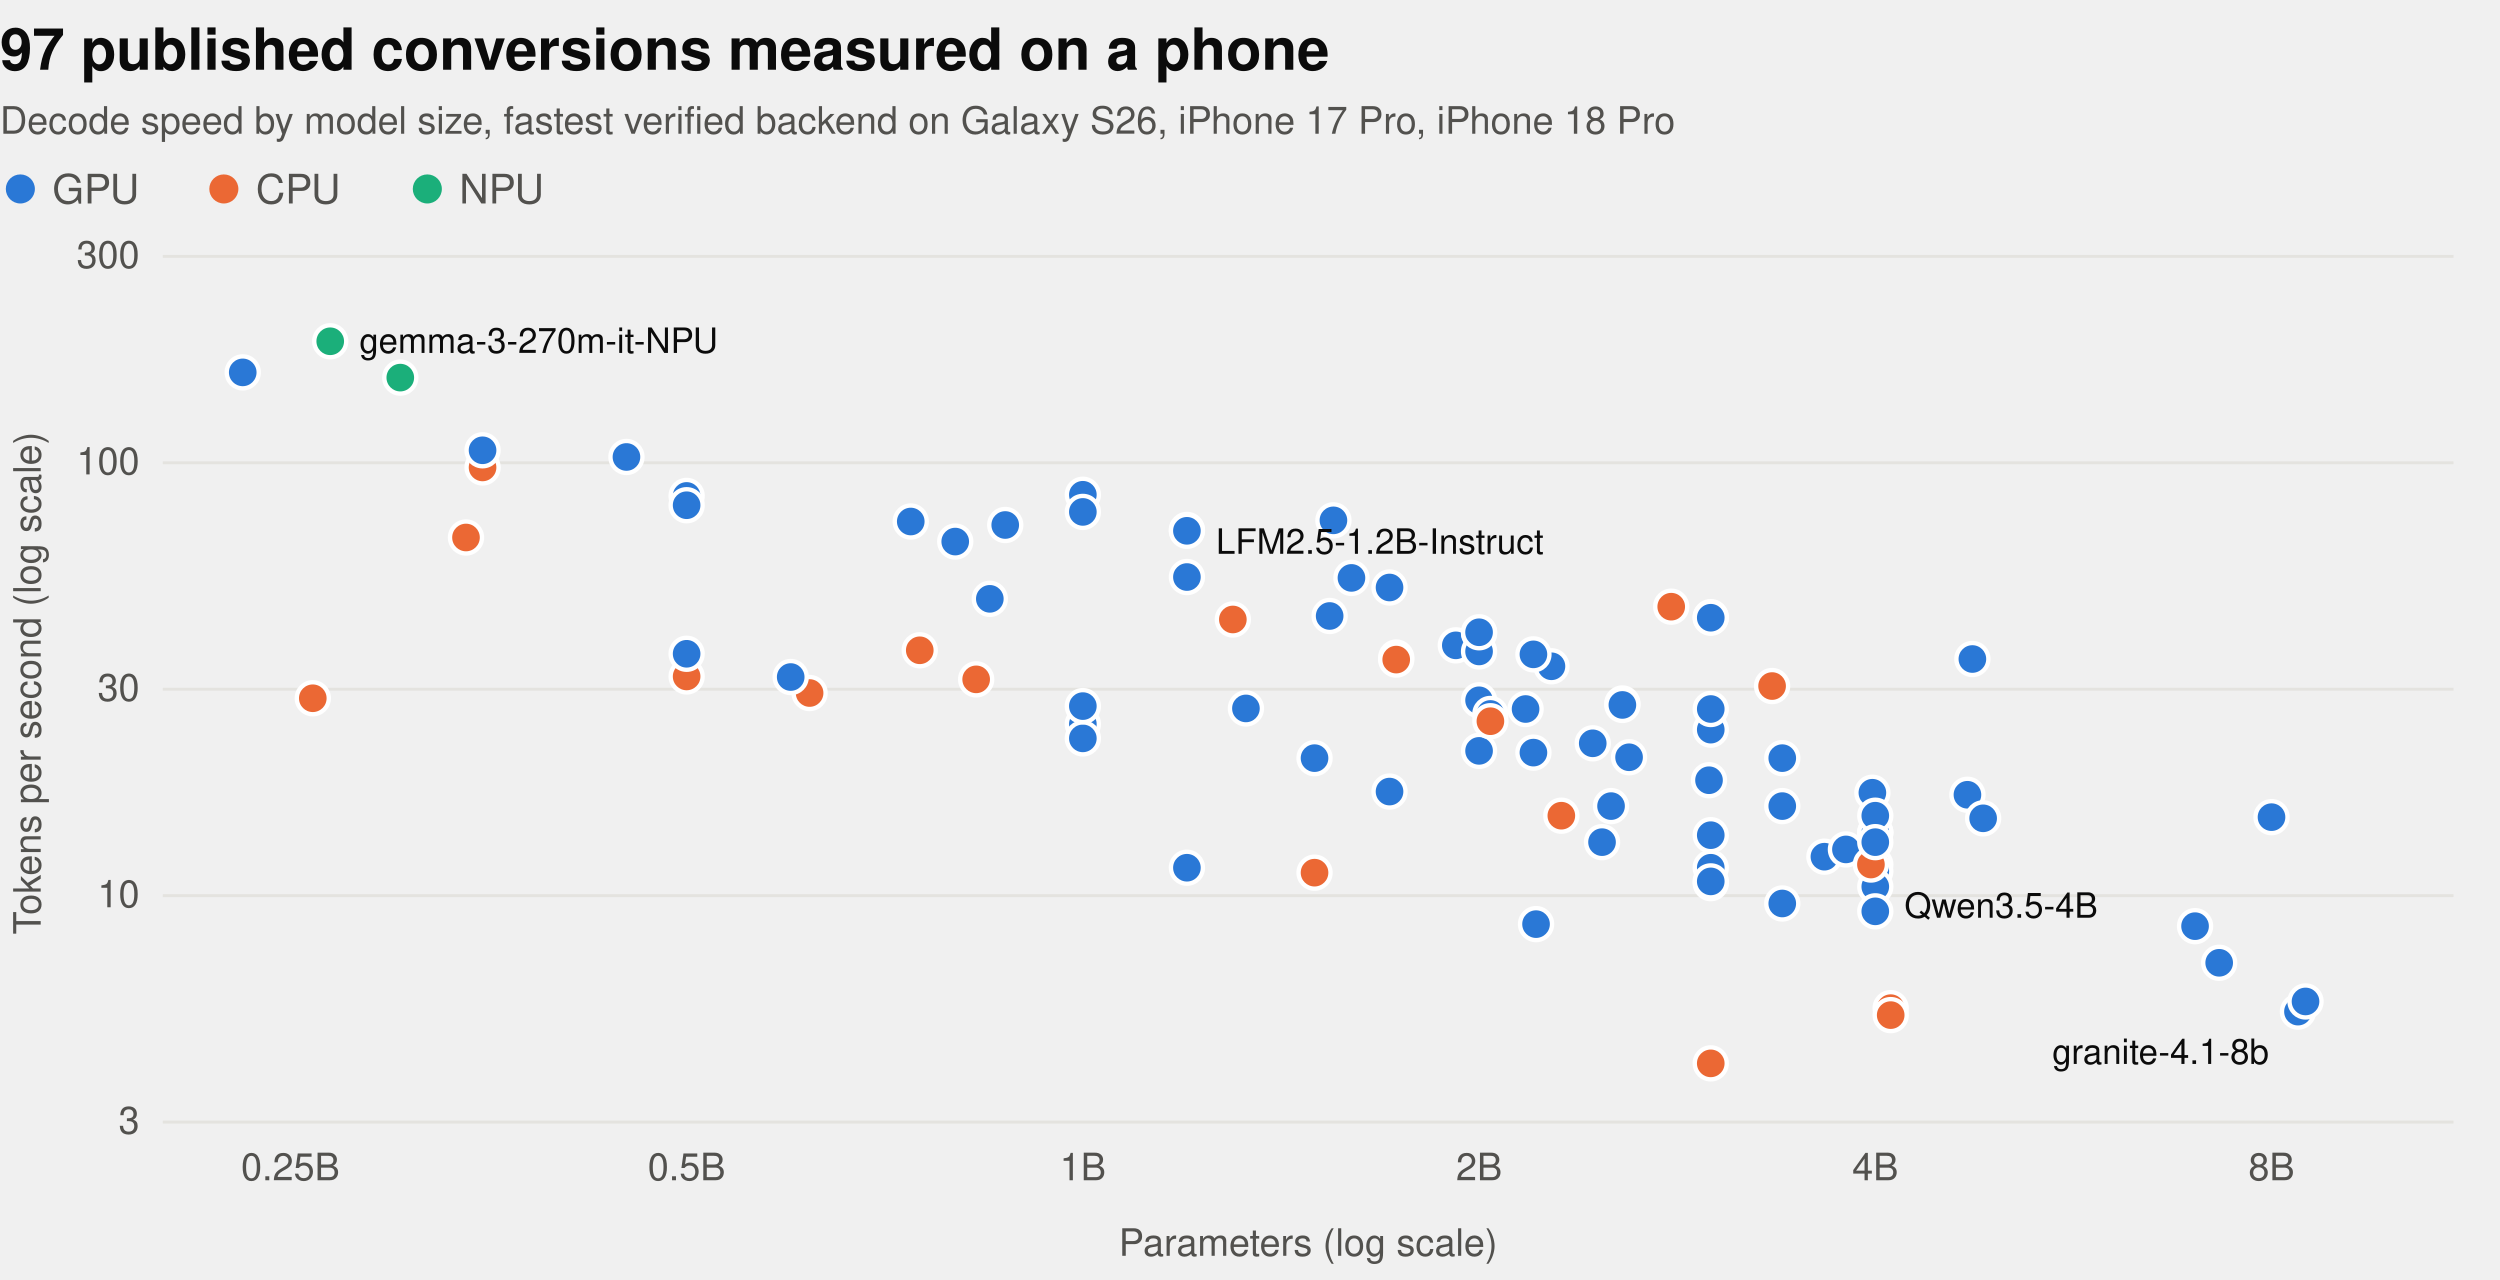
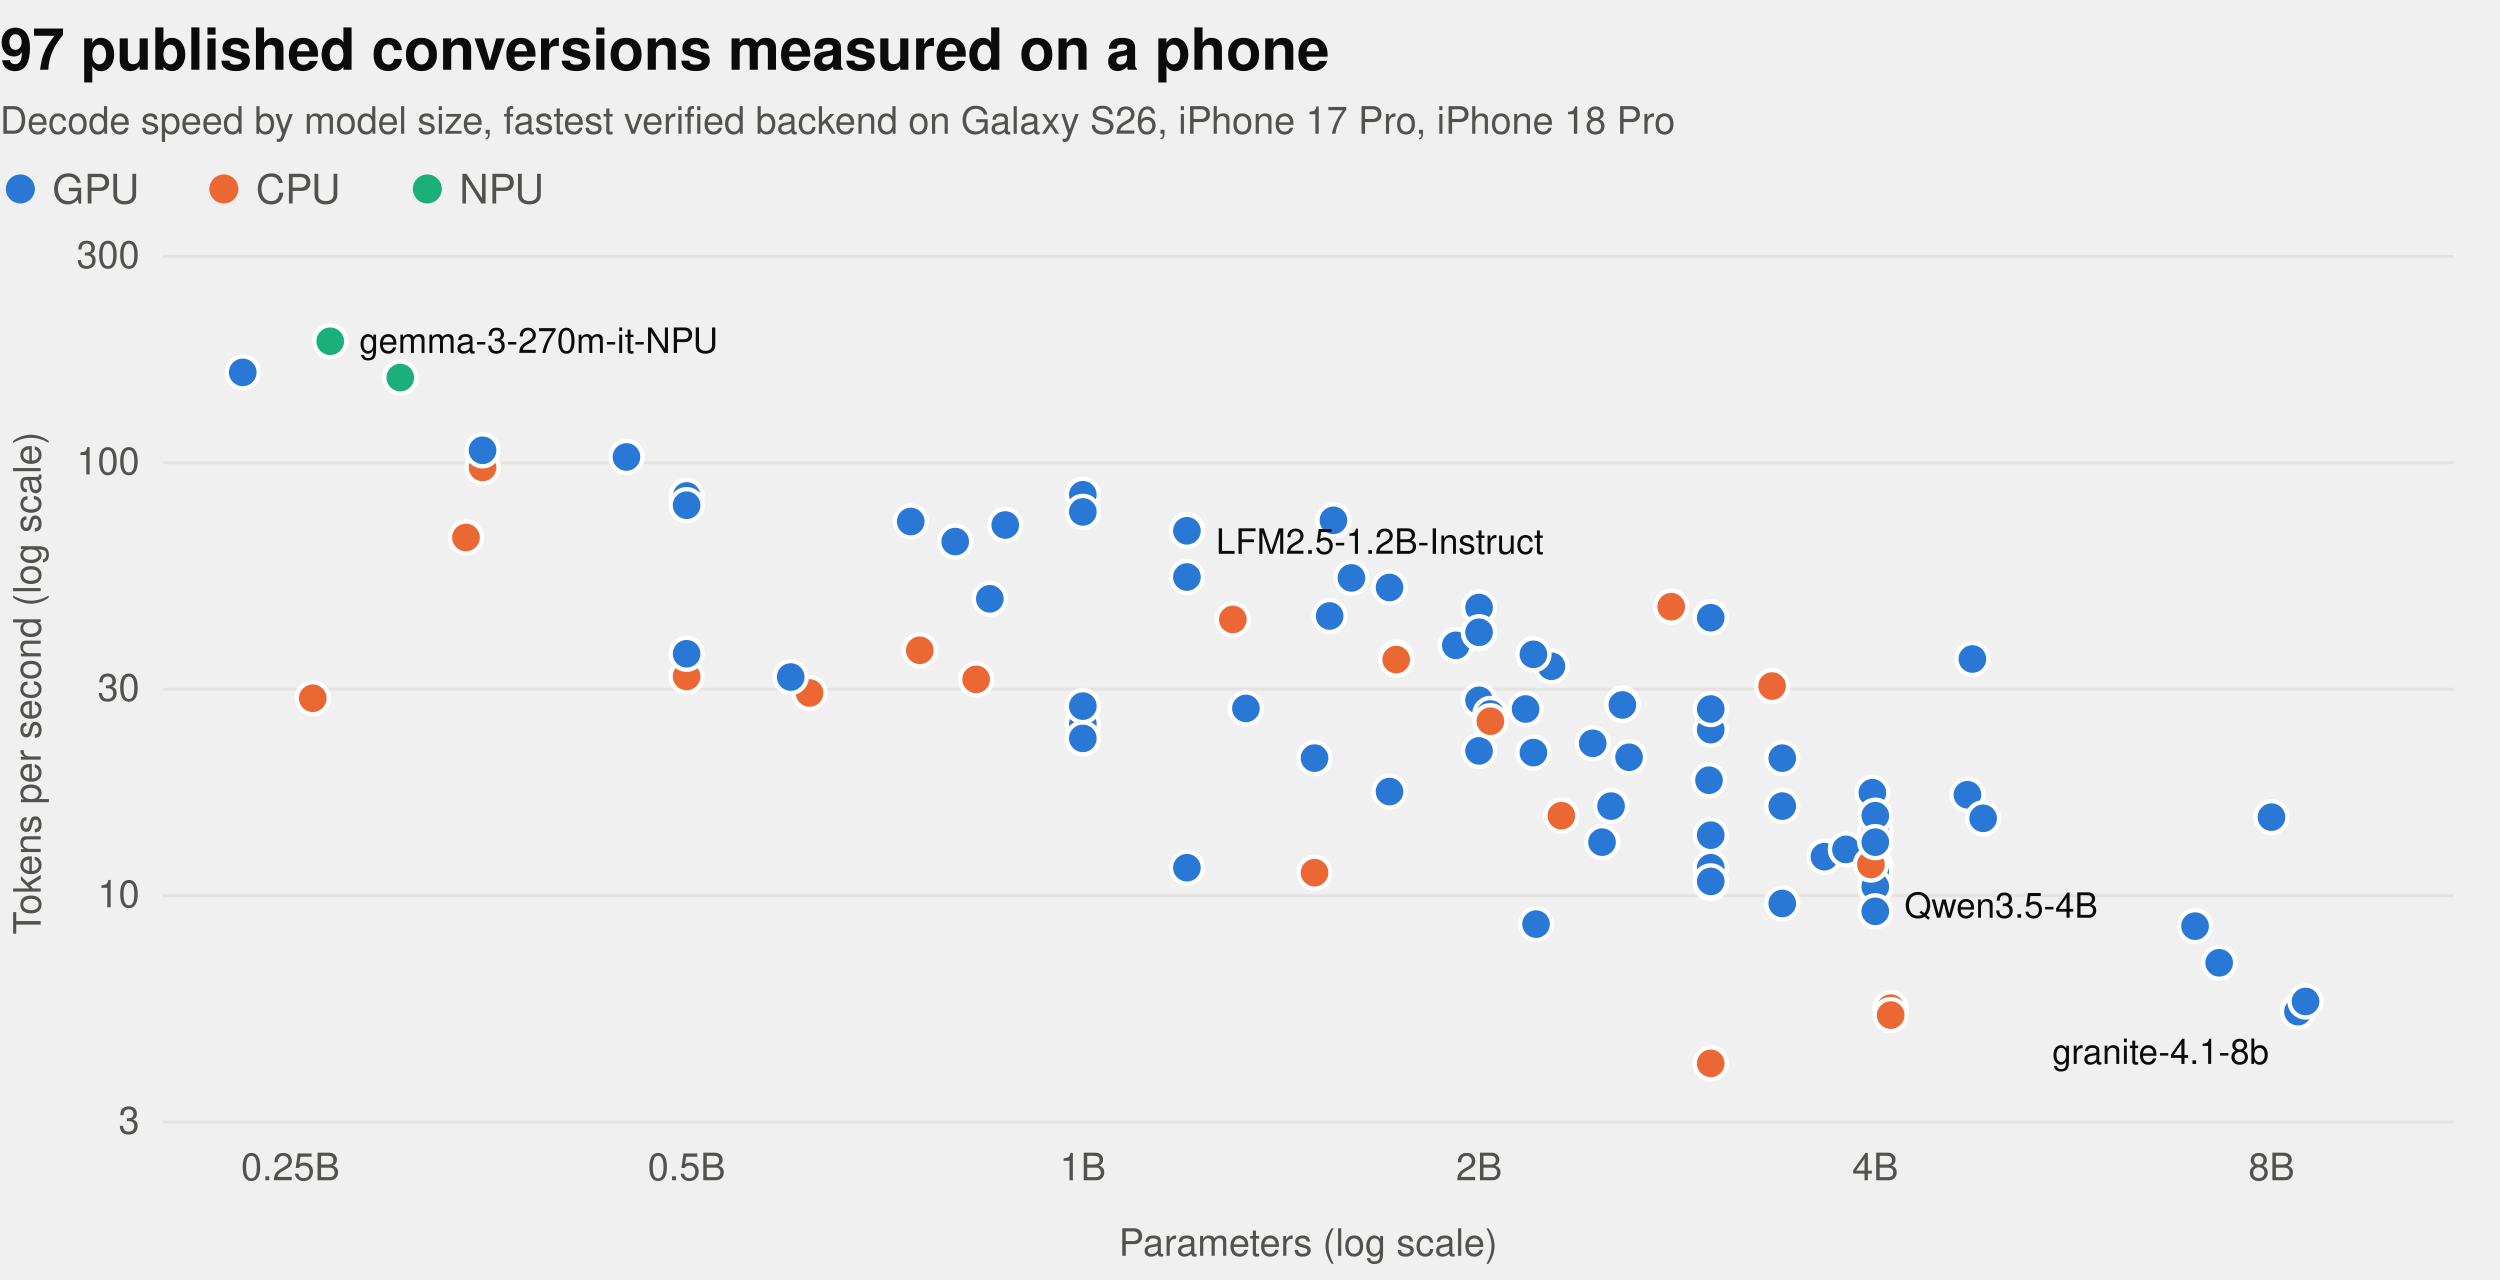
<svg xmlns="http://www.w3.org/2000/svg" viewBox="0 0 860 440" width="860" height="440" role="img" aria-labelledby="t d" font-family="-apple-system, BlinkMacSystemFont, 'Segoe UI', Helvetica, Arial, sans-serif">
  <text x="0.0" y="24.0" font-size="20" font-weight="600" fill="#0b0b0b" text-anchor="start">97 published conversions measured on a phone</text>
  <text x="0.0" y="46.0" font-size="13" font-weight="400" fill="#52514e" text-anchor="start">Decode speed by model size, fastest verified backend on Galaxy S26, iPhone 17 Pro, iPhone 18 Pro</text>
  <circle cx="7" cy="65" r="5" fill="#2a78d6" />
  <text x="18.0" y="70.0" font-size="14" font-weight="400" fill="#52514e" text-anchor="start">GPU</text>
  <circle cx="77" cy="65" r="5" fill="#eb6834" />
  <text x="88.0" y="70.0" font-size="14" font-weight="400" fill="#52514e" text-anchor="start">CPU</text>
  <circle cx="147" cy="65" r="5" fill="#1baf7a" />
  <text x="158.0" y="70.0" font-size="14" font-weight="400" fill="#52514e" text-anchor="start">NPU</text>
  <line x1="56" x2="844" y1="386.0" y2="386.0" stroke="#e4e3df" />
  <text x="48.0" y="390.0" font-size="13" font-weight="400" fill="#52514e" text-anchor="end">3</text>
  <line x1="56" x2="844" y1="308.1" y2="308.1" stroke="#e4e3df" />
  <text x="48.0" y="312.1" font-size="13" font-weight="400" fill="#52514e" text-anchor="end">10</text>
  <line x1="56" x2="844" y1="237.1" y2="237.1" stroke="#e4e3df" />
  <text x="48.0" y="241.1" font-size="13" font-weight="400" fill="#52514e" text-anchor="end">30</text>
  <line x1="56" x2="844" y1="159.2" y2="159.2" stroke="#e4e3df" />
  <text x="48.0" y="163.2" font-size="13" font-weight="400" fill="#52514e" text-anchor="end">100</text>
  <line x1="56" x2="844" y1="88.2" y2="88.2" stroke="#e4e3df" />
  <text x="48.0" y="92.2" font-size="13" font-weight="400" fill="#52514e" text-anchor="end">300</text>
  <text x="99.9" y="406.0" font-size="13" font-weight="400" fill="#52514e" text-anchor="middle">0.25B</text>
  <text x="236.2" y="406.0" font-size="13" font-weight="400" fill="#52514e" text-anchor="middle">0.5B</text>
  <text x="372.5" y="406.0" font-size="13" font-weight="400" fill="#52514e" text-anchor="middle">1B</text>
  <text x="508.8" y="406.0" font-size="13" font-weight="400" fill="#52514e" text-anchor="middle">2B</text>
  <text x="645.1" y="406.0" font-size="13" font-weight="400" fill="#52514e" text-anchor="middle">4B</text>
  <text x="781.4" y="406.0" font-size="13" font-weight="400" fill="#52514e" text-anchor="middle">8B</text>
  <text x="450.0" y="432.0" font-size="13" font-weight="400" fill="#52514e" text-anchor="middle">Parameters (log scale)</text>
  <text transform="translate(14 235.0) rotate(-90)" font-size="13" fill="#52514e" text-anchor="middle">Tokens per second (log scale)</text>
  <circle cx="83.5" cy="128.1" r="5.5" fill="#2a78d6" stroke="#ffffff" stroke-width="1.5" />
  <circle cx="113.6" cy="117.4" r="5.5" fill="#1baf7a" stroke="#ffffff" stroke-width="1.5" />
  <circle cx="137.7" cy="129.9" r="5.5" fill="#1baf7a" stroke="#ffffff" stroke-width="1.5" />
  <circle cx="166.0" cy="160.8" r="5.5" fill="#eb6834" stroke="#ffffff" stroke-width="1.5" />
  <circle cx="166.0" cy="154.9" r="5.5" fill="#2a78d6" stroke="#ffffff" stroke-width="1.5" />
  <circle cx="236.2" cy="232.7" r="5.5" fill="#eb6834" stroke="#ffffff" stroke-width="1.5" />
  <circle cx="236.2" cy="224.9" r="5.5" fill="#2a78d6" stroke="#ffffff" stroke-width="1.5" />
  <circle cx="313.3" cy="179.4" r="5.5" fill="#2a78d6" stroke="#ffffff" stroke-width="1.5" />
  <circle cx="372.5" cy="249.1" r="5.5" fill="#2a78d6" stroke="#ffffff" stroke-width="1.5" />
  <circle cx="372.5" cy="254.0" r="5.5" fill="#2a78d6" stroke="#ffffff" stroke-width="1.5" />
  <circle cx="372.5" cy="242.9" r="5.5" fill="#2a78d6" stroke="#ffffff" stroke-width="1.5" />
  <circle cx="408.3" cy="198.5" r="5.5" fill="#2a78d6" stroke="#ffffff" stroke-width="1.5" />
  <circle cx="408.3" cy="182.3" r="5.5" fill="#2a78d6" stroke="#ffffff" stroke-width="1.5" />
  <circle cx="408.3" cy="298.5" r="5.5" fill="#2a78d6" stroke="#ffffff" stroke-width="1.5" />
  <circle cx="428.6" cy="243.7" r="5.5" fill="#2a78d6" stroke="#ffffff" stroke-width="1.5" />
  <circle cx="452.2" cy="300.2" r="5.5" fill="#eb6834" stroke="#ffffff" stroke-width="1.5" />
  <circle cx="452.2" cy="260.8" r="5.5" fill="#2a78d6" stroke="#ffffff" stroke-width="1.5" />
  <circle cx="457.4" cy="211.9" r="5.5" fill="#2a78d6" stroke="#ffffff" stroke-width="1.5" />
  <circle cx="480.3" cy="226.2" r="5.5" fill="#eb6834" stroke="#ffffff" stroke-width="1.5" />
  <circle cx="480.3" cy="226.9" r="5.5" fill="#eb6834" stroke="#ffffff" stroke-width="1.5" />
  <circle cx="558.1" cy="242.0" r="5.5" fill="#2a78d6" stroke="#ffffff" stroke-width="1.5" />
  <circle cx="558.1" cy="242.5" r="5.5" fill="#2a78d6" stroke="#ffffff" stroke-width="1.5" />
  <circle cx="587.9" cy="268.4" r="5.5" fill="#2a78d6" stroke="#ffffff" stroke-width="1.5" />
  <circle cx="588.5" cy="298.5" r="5.5" fill="#2a78d6" stroke="#ffffff" stroke-width="1.5" />
  <circle cx="588.5" cy="212.3" r="5.5" fill="#2a78d6" stroke="#ffffff" stroke-width="1.5" />
  <circle cx="613.1" cy="260.8" r="5.5" fill="#2a78d6" stroke="#ffffff" stroke-width="1.5" />
  <circle cx="613.1" cy="277.3" r="5.5" fill="#2a78d6" stroke="#ffffff" stroke-width="1.5" />
  <circle cx="645.1" cy="297.4" r="5.5" fill="#eb6834" stroke="#ffffff" stroke-width="1.5" />
  <circle cx="645.1" cy="286.4" r="5.5" fill="#2a78d6" stroke="#ffffff" stroke-width="1.5" />
  <circle cx="645.1" cy="299.7" r="5.5" fill="#2a78d6" stroke="#ffffff" stroke-width="1.5" />
  <circle cx="645.1" cy="305.0" r="5.5" fill="#2a78d6" stroke="#ffffff" stroke-width="1.5" />
  <circle cx="790.5" cy="348.0" r="5.5" fill="#2a78d6" stroke="#ffffff" stroke-width="1.5" />
  <circle cx="793.1" cy="344.5" r="5.5" fill="#2a78d6" stroke="#ffffff" stroke-width="1.5" />
  <circle cx="278.5" cy="238.4" r="5.5" fill="#eb6834" stroke="#ffffff" stroke-width="1.5" />
  <circle cx="408.3" cy="182.6" r="5.5" fill="#2a78d6" stroke="#ffffff" stroke-width="1.5" />
  <circle cx="478.0" cy="272.3" r="5.5" fill="#2a78d6" stroke="#ffffff" stroke-width="1.5" />
  <circle cx="478.0" cy="202.1" r="5.5" fill="#2a78d6" stroke="#ffffff" stroke-width="1.5" />
  <circle cx="554.2" cy="277.3" r="5.5" fill="#2a78d6" stroke="#ffffff" stroke-width="1.5" />
  <circle cx="560.4" cy="260.5" r="5.5" fill="#2a78d6" stroke="#ffffff" stroke-width="1.5" />
  <circle cx="588.5" cy="287.3" r="5.5" fill="#2a78d6" stroke="#ffffff" stroke-width="1.5" />
  <circle cx="588.5" cy="303.8" r="5.5" fill="#2a78d6" stroke="#ffffff" stroke-width="1.5" />
  <circle cx="588.5" cy="365.8" r="5.5" fill="#eb6834" stroke="#ffffff" stroke-width="1.5" />
  <circle cx="588.5" cy="212.5" r="5.5" fill="#2a78d6" stroke="#ffffff" stroke-width="1.5" />
  <circle cx="588.5" cy="251.0" r="5.5" fill="#2a78d6" stroke="#ffffff" stroke-width="1.5" />
  <circle cx="613.1" cy="310.8" r="5.5" fill="#2a78d6" stroke="#ffffff" stroke-width="1.5" />
  <circle cx="627.6" cy="294.7" r="5.5" fill="#2a78d6" stroke="#ffffff" stroke-width="1.5" />
  <circle cx="635.0" cy="292.2" r="5.5" fill="#2a78d6" stroke="#ffffff" stroke-width="1.5" />
  <circle cx="643.6" cy="297.4" r="5.5" fill="#eb6834" stroke="#ffffff" stroke-width="1.5" />
  <circle cx="644.1" cy="272.7" r="5.5" fill="#2a78d6" stroke="#ffffff" stroke-width="1.5" />
  <circle cx="645.1" cy="286.4" r="5.5" fill="#2a78d6" stroke="#ffffff" stroke-width="1.5" />
  <circle cx="645.1" cy="313.5" r="5.5" fill="#2a78d6" stroke="#ffffff" stroke-width="1.5" />
  <circle cx="645.1" cy="280.6" r="5.5" fill="#2a78d6" stroke="#ffffff" stroke-width="1.5" />
  <circle cx="650.4" cy="346.8" r="5.5" fill="#eb6834" stroke="#ffffff" stroke-width="1.5" />
  <circle cx="650.4" cy="349.2" r="5.5" fill="#eb6834" stroke="#ffffff" stroke-width="1.5" />
  <circle cx="755.1" cy="318.6" r="5.5" fill="#2a78d6" stroke="#ffffff" stroke-width="1.5" />
  <circle cx="763.4" cy="331.2" r="5.5" fill="#2a78d6" stroke="#ffffff" stroke-width="1.5" />
  <circle cx="781.4" cy="281.1" r="5.5" fill="#2a78d6" stroke="#ffffff" stroke-width="1.5" />
  <circle cx="107.6" cy="240.2" r="5.5" fill="#eb6834" stroke="#ffffff" stroke-width="1.5" />
  <circle cx="215.5" cy="157.2" r="5.5" fill="#2a78d6" stroke="#ffffff" stroke-width="1.5" />
  <circle cx="236.2" cy="170.6" r="5.5" fill="#2a78d6" stroke="#ffffff" stroke-width="1.5" />
  <circle cx="236.2" cy="173.8" r="5.5" fill="#2a78d6" stroke="#ffffff" stroke-width="1.5" />
  <circle cx="328.6" cy="186.3" r="5.5" fill="#2a78d6" stroke="#ffffff" stroke-width="1.5" />
  <circle cx="340.5" cy="206.0" r="5.5" fill="#2a78d6" stroke="#ffffff" stroke-width="1.5" />
  <circle cx="345.8" cy="180.6" r="5.5" fill="#2a78d6" stroke="#ffffff" stroke-width="1.5" />
  <circle cx="372.5" cy="170.2" r="5.5" fill="#2a78d6" stroke="#ffffff" stroke-width="1.5" />
  <circle cx="372.5" cy="176.1" r="5.5" fill="#2a78d6" stroke="#ffffff" stroke-width="1.5" />
  <circle cx="424.1" cy="213.1" r="5.5" fill="#eb6834" stroke="#ffffff" stroke-width="1.5" />
  <circle cx="458.7" cy="179.0" r="5.5" fill="#2a78d6" stroke="#ffffff" stroke-width="1.5" />
  <circle cx="464.9" cy="198.8" r="5.5" fill="#2a78d6" stroke="#ffffff" stroke-width="1.5" />
  <circle cx="500.8" cy="222.0" r="5.5" fill="#2a78d6" stroke="#ffffff" stroke-width="1.5" />
  <circle cx="508.8" cy="217.8" r="5.5" fill="#2a78d6" stroke="#ffffff" stroke-width="1.5" />
  <circle cx="508.8" cy="258.3" r="5.5" fill="#2a78d6" stroke="#ffffff" stroke-width="1.5" />
  <circle cx="508.8" cy="240.9" r="5.5" fill="#2a78d6" stroke="#ffffff" stroke-width="1.5" />
-   <circle cx="508.8" cy="224.1" r="5.5" fill="#2a78d6" stroke="#ffffff" stroke-width="1.5" />
+   <circle cx="508.8" cy="209.0" r="5.5" fill="#2a78d6" stroke="#ffffff" stroke-width="1.5" />
  <circle cx="527.5" cy="258.9" r="5.5" fill="#2a78d6" stroke="#ffffff" stroke-width="1.5" />
  <circle cx="533.7" cy="229.2" r="5.5" fill="#2a78d6" stroke="#ffffff" stroke-width="1.5" />
  <circle cx="547.9" cy="255.7" r="5.5" fill="#2a78d6" stroke="#ffffff" stroke-width="1.5" />
  <circle cx="551.1" cy="289.7" r="5.5" fill="#2a78d6" stroke="#ffffff" stroke-width="1.5" />
  <circle cx="588.5" cy="243.9" r="5.5" fill="#2a78d6" stroke="#ffffff" stroke-width="1.5" />
  <circle cx="609.6" cy="236.0" r="5.5" fill="#eb6834" stroke="#ffffff" stroke-width="1.5" />
  <circle cx="645.1" cy="289.7" r="5.5" fill="#2a78d6" stroke="#ffffff" stroke-width="1.5" />
  <circle cx="676.8" cy="273.4" r="5.5" fill="#2a78d6" stroke="#ffffff" stroke-width="1.5" />
  <circle cx="678.5" cy="226.7" r="5.5" fill="#2a78d6" stroke="#ffffff" stroke-width="1.5" />
  <circle cx="682.2" cy="281.5" r="5.5" fill="#2a78d6" stroke="#ffffff" stroke-width="1.5" />
  <circle cx="160.3" cy="184.9" r="5.5" fill="#eb6834" stroke="#ffffff" stroke-width="1.5" />
  <circle cx="272.0" cy="232.9" r="5.5" fill="#2a78d6" stroke="#ffffff" stroke-width="1.5" />
  <circle cx="316.4" cy="223.7" r="5.5" fill="#eb6834" stroke="#ffffff" stroke-width="1.5" />
  <circle cx="335.8" cy="233.7" r="5.5" fill="#eb6834" stroke="#ffffff" stroke-width="1.5" />
  <circle cx="508.8" cy="217.5" r="5.5" fill="#2a78d6" stroke="#ffffff" stroke-width="1.5" />
  <circle cx="512.7" cy="245.6" r="5.5" fill="#2a78d6" stroke="#ffffff" stroke-width="1.5" />
  <circle cx="512.7" cy="248.1" r="5.5" fill="#eb6834" stroke="#ffffff" stroke-width="1.5" />
  <circle cx="524.8" cy="243.9" r="5.5" fill="#2a78d6" stroke="#ffffff" stroke-width="1.5" />
  <circle cx="527.5" cy="225.1" r="5.5" fill="#2a78d6" stroke="#ffffff" stroke-width="1.5" />
  <circle cx="528.4" cy="317.9" r="5.5" fill="#2a78d6" stroke="#ffffff" stroke-width="1.5" />
  <circle cx="537.1" cy="280.6" r="5.5" fill="#eb6834" stroke="#ffffff" stroke-width="1.5" />
  <circle cx="574.9" cy="208.7" r="5.5" fill="#eb6834" stroke="#ffffff" stroke-width="1.5" />
  <circle cx="588.5" cy="303.2" r="5.5" fill="#2a78d6" stroke="#ffffff" stroke-width="1.5" />
  <text x="123.6" y="121.4" font-size="12" font-weight="400" fill="#0b0b0b" text-anchor="start">gemma-3-270m-it-NPU</text>
  <text x="418.3" y="190.5" font-size="12" font-weight="400" fill="#0b0b0b" text-anchor="start">LFM2.5-1.2B-Instruct</text>
  <text x="655.1" y="315.7" font-size="12" font-weight="400" fill="#0b0b0b" text-anchor="start">Qwen3.5-4B</text>
  <text x="780.5" y="366.0" font-size="12" font-weight="400" fill="#0b0b0b" text-anchor="end">granite-4.1-8b</text>
</svg>
